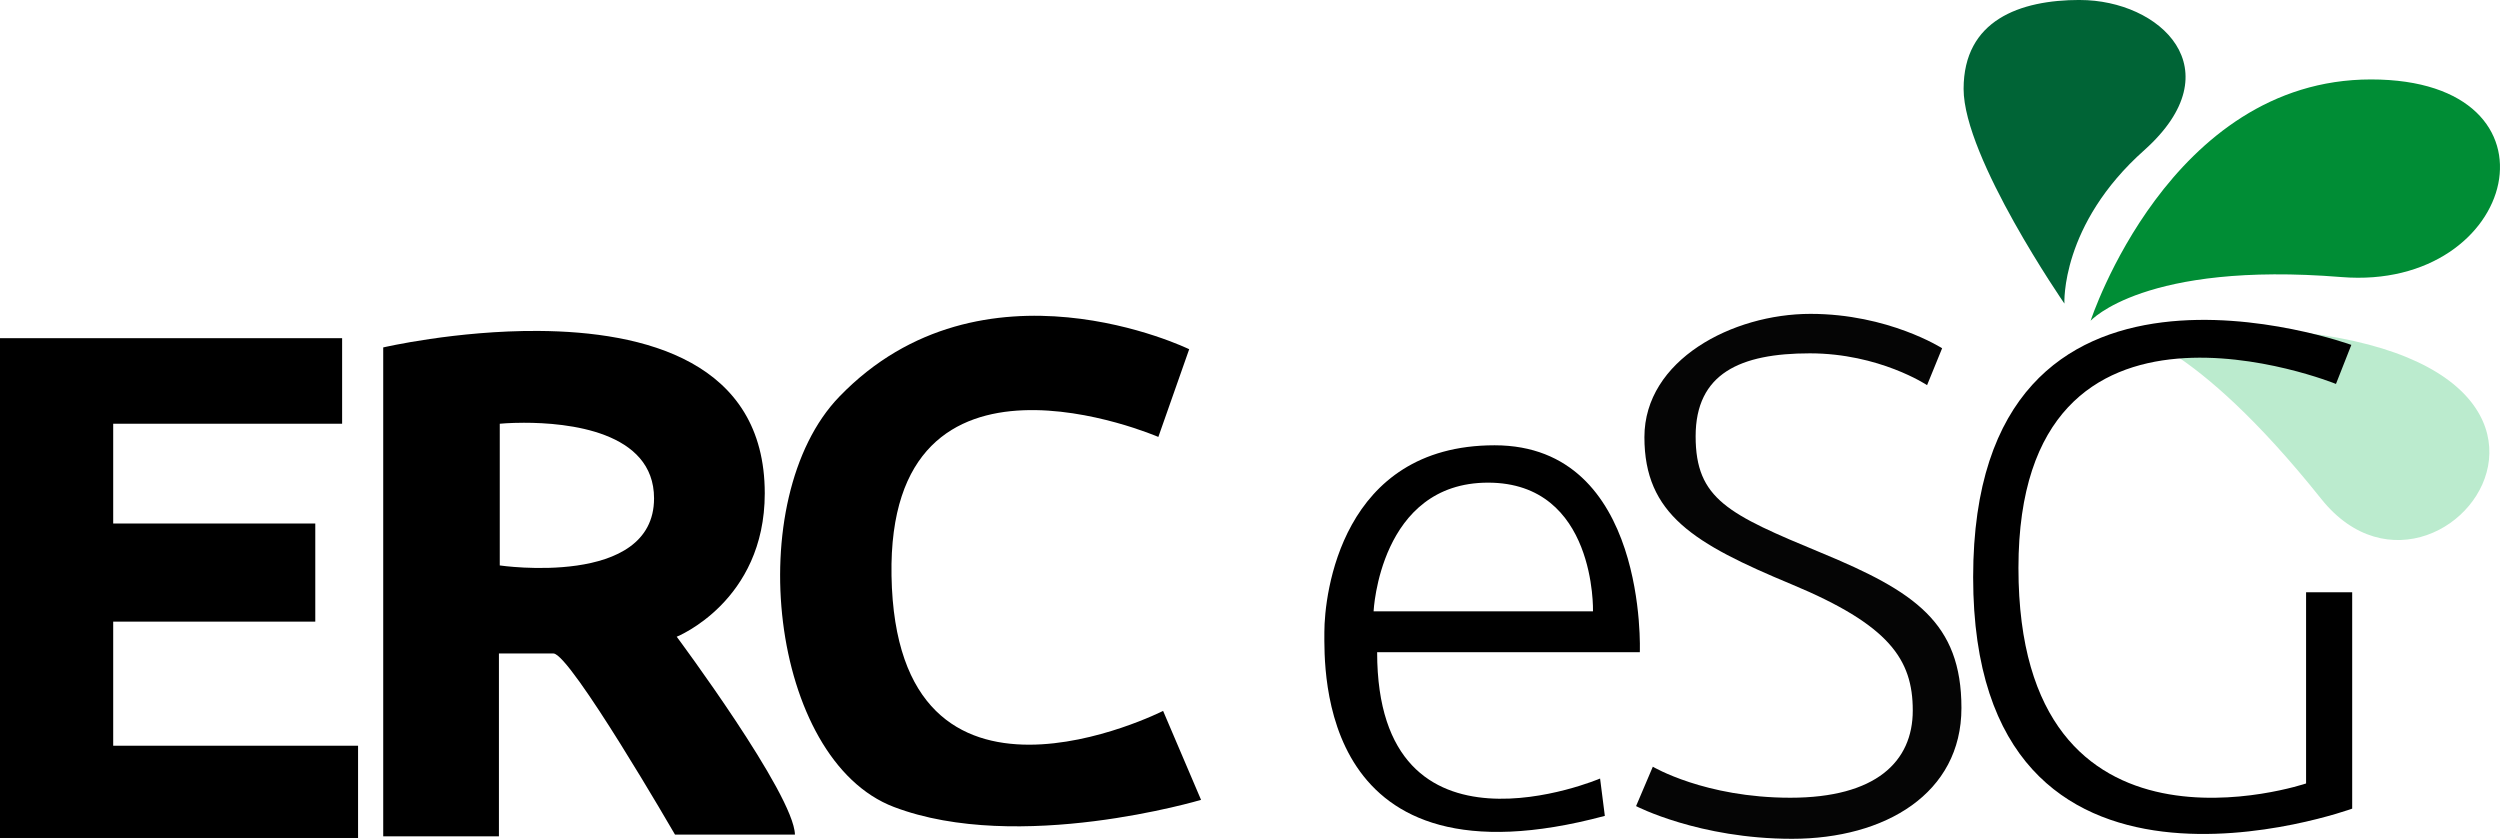
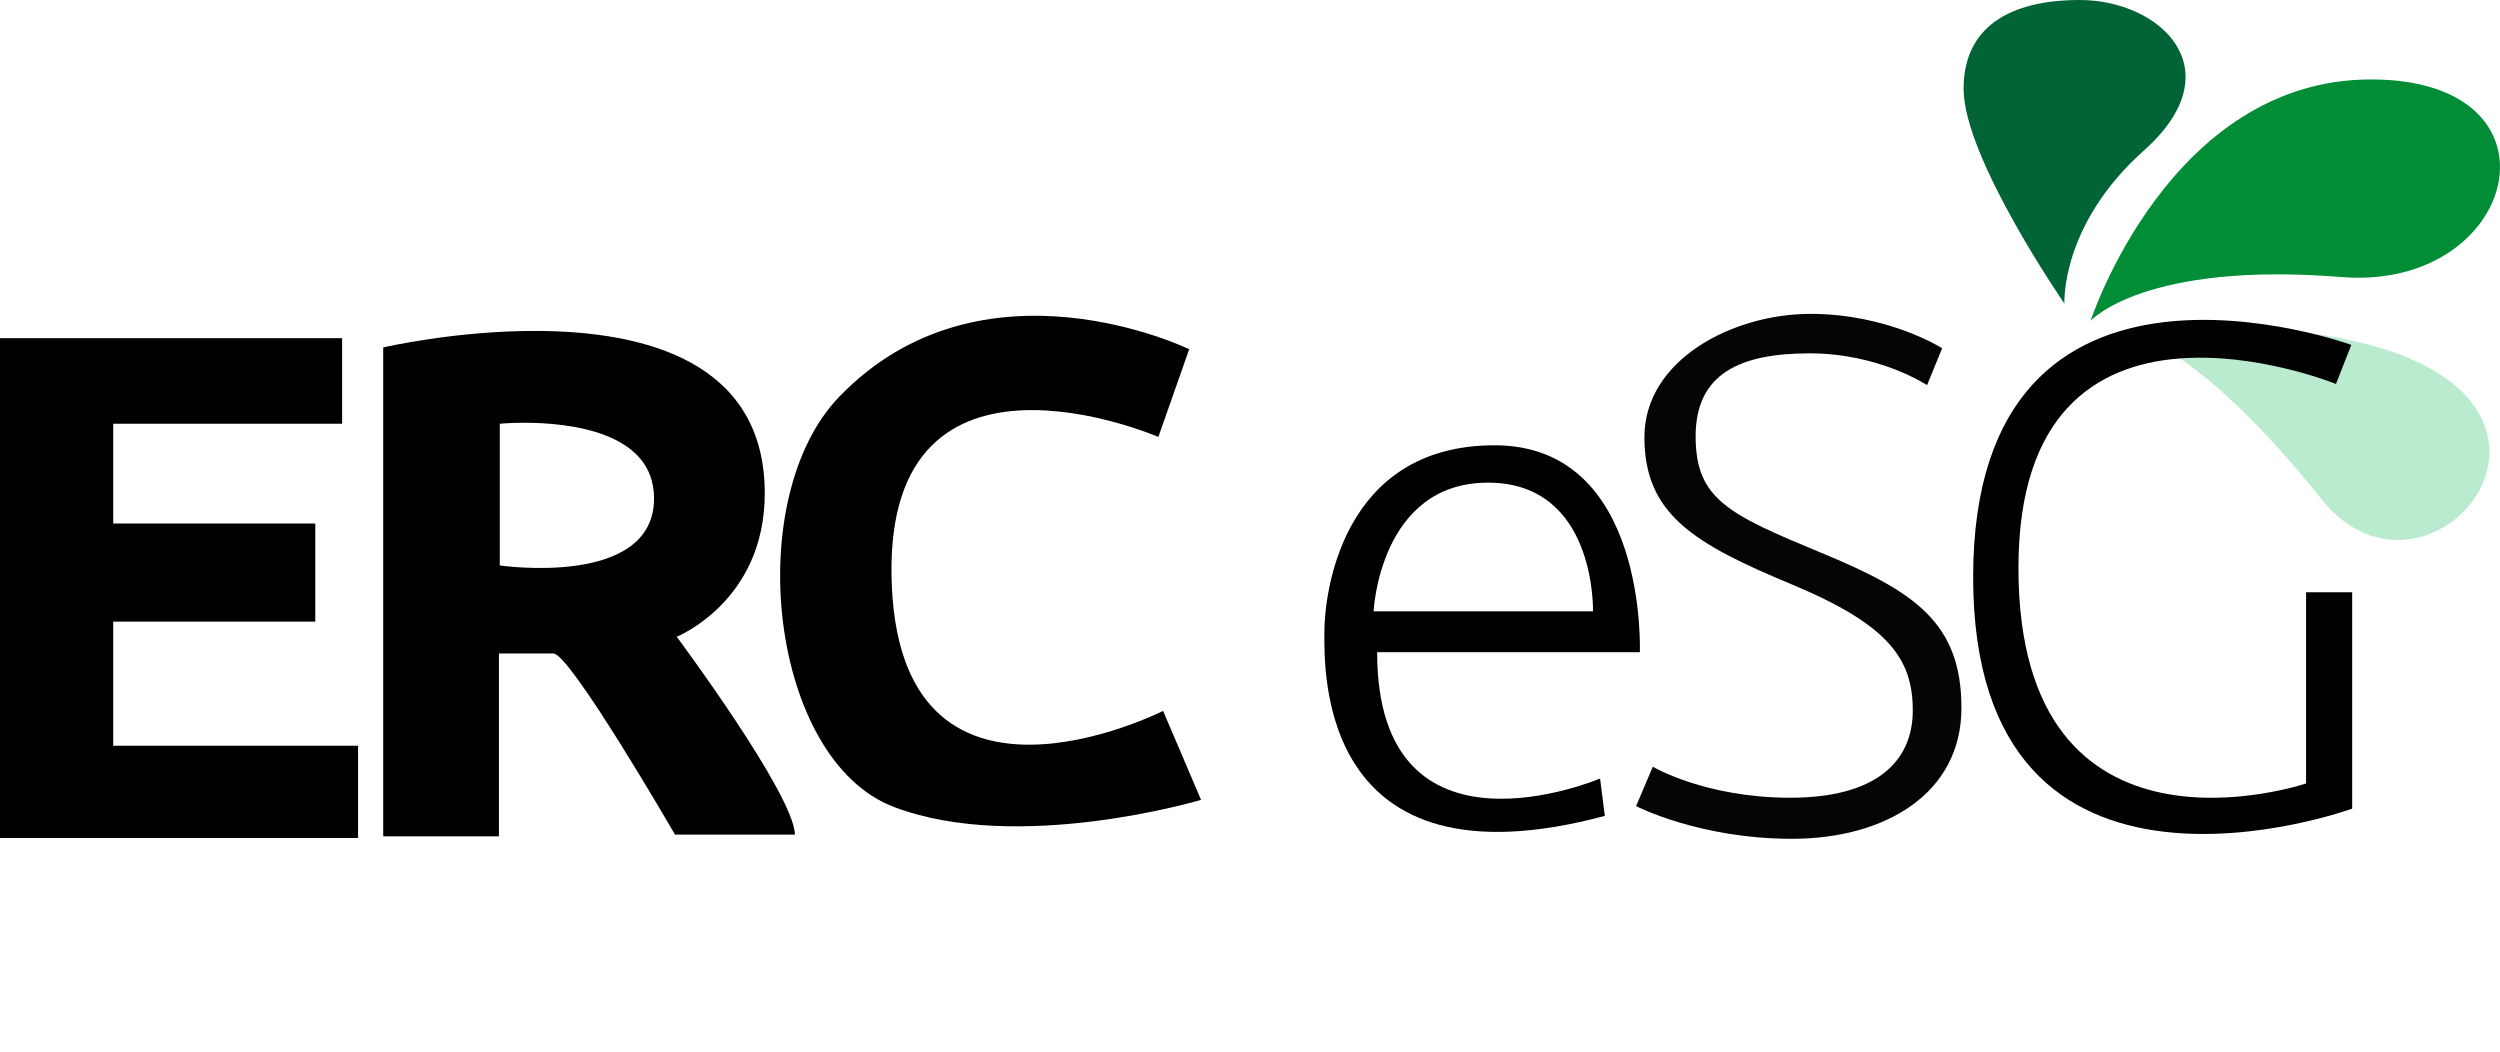
- <svg xmlns="http://www.w3.org/2000/svg" width="100%" version="1.1" viewBox="0 0 70.428 23.631">
-   <g transform="translate(-12.93 -51.192)" stroke-width="0">
-     <path d="m78.323 65.248c-3.644-4.565-5.583-4.735-5.583-4.735 16.398-1.189 9.227 9.3 5.583 4.735z" fill="#bbebce" />
-     <g>
-       <path d="m12.93 60.719v14.08h10.087v-2.599h-6.898v-3.496h5.693v-2.764h-5.693v-2.811h6.449v-2.41z" />
-       <path transform="matrix(.26458 0 0 .26458 12.788 50.774)" d="m57.863 36.816c-8.748-0.056-16.523 1.756-16.523 1.756v52.053h12.32v-19.465h5.805c1.786 0 12.945 19.287 12.945 19.287h12.768c-0.089-4.286-12.588-21.072-12.588-21.072s9.375-3.75 9.375-15.268c0-14.062-12.854-17.22-24.102-17.291zm-1.547 9.777c4.62-0.004 13.861 0.884 13.861 8.049 0 9.554-16.428 7.143-16.428 7.143v-15.088s1.026-0.102 2.566-0.104z" />
-       <path d="m46.431 61.03s-5.827-2.838-9.856 1.336c-2.773 2.873-1.971 10.223 1.537 11.559 3.508 1.336 8.653-0.2 8.653-0.2l-1.069-2.506s-7.52 3.808-7.651-3.809c-0.124-7.215 7.517-3.909 7.517-3.909z" />
-       <path transform="matrix(.26458 0 0 .26458 12.788 50.774)" d="m159.67 48.992c-16.352 0-18.121 15.909-18.121 19.887 0 3.978-0.748 27.775 29.863 19.572l-0.506-3.977s-23.738 10.1-23.738-13.449h27.969s0.885-22.033-15.467-22.033zm-0.695 3.978c11.554 0 11.176 13.699 11.176 13.699h-23.361s0.632-13.699 12.186-13.699z" />
+ <svg xmlns="http://www.w3.org/2000/svg" width="70.428" version="1.1" viewBox="0 0 70.428 29.631" id="svg26" height="29.631">
+   <defs id="defs30" />
+   <g transform="translate(-12.93,-51.192)" stroke-width="0" id="g24">
+     <path d="m 78.323,65.248 c -3.644,-4.565 -5.583,-4.735 -5.583,-4.735 16.398,-1.189 9.227,9.3 5.583,4.735 z" fill="#bbebce" id="path4" />
+     <g id="g14">
+       <path d="m 12.93,60.719 v 14.08 h 10.087 v -2.599 h -6.898 v -3.496 h 5.693 v -2.764 h -5.693 v -2.811 h 6.449 v -2.41 z" id="path6" />
+       <path transform="matrix(0.26458,0,0,0.26458,12.788,50.774)" d="M 57.863,36.816 C 49.115,36.76 41.34,38.572 41.34,38.572 v 52.053 h 12.32 v -19.465 h 5.805 c 1.786,0 12.945,19.287 12.945,19.287 h 12.768 c -0.089,-4.286 -12.588,-21.072 -12.588,-21.072 0,0 9.375,-3.75 9.375,-15.268 0,-14.062 -12.854,-17.22 -24.102,-17.291 z m -1.547,9.777 c 4.62,-0.004 13.861,0.884 13.861,8.049 0,9.554 -16.428,7.143 -16.428,7.143 v -15.088 c 0,0 1.026,-0.102 2.566,-0.104 z" id="path8" />
+       <path d="m 46.431,61.03 c 0,0 -5.827,-2.838 -9.856,1.336 -2.773,2.873 -1.971,10.223 1.537,11.559 3.508,1.336 8.653,-0.2 8.653,-0.2 l -1.069,-2.506 c 0,0 -7.52,3.808 -7.651,-3.809 -0.124,-7.215 7.517,-3.909 7.517,-3.909 z" id="path10" />
+       <path transform="matrix(0.26458,0,0,0.26458,12.788,50.774)" d="m 159.67,48.992 c -16.352,0 -18.121,15.909 -18.121,19.887 0,3.978 -0.748,27.775 29.863,19.572 l -0.506,-3.977 c 0,0 -23.738,10.1 -23.738,-13.449 h 27.969 c 0,0 0.885,-22.033 -15.467,-22.033 z m -0.695,3.978 c 11.554,0 11.176,13.699 11.176,13.699 h -23.361 c 0,0 0.632,-13.699 12.186,-13.699 z" id="path12" />
    </g>
-     <path d="m67.642 61.003s-1.512-0.969-3.709-0.969-4.678 1.299-4.678 3.473 1.394 3 4.146 4.146c2.752 1.146 3.414 2.114 3.414 3.555 0 1.441-1.039 2.457-3.449 2.457-2.41 0-3.874-0.874-3.874-0.874l-0.472 1.11s1.772 0.921 4.394 0.921c2.622 0 4.772-1.276 4.772-3.685s-1.323-3.284-3.945-4.37c-2.622-1.087-3.543-1.512-3.543-3.284 0-1.772 1.258-2.337 3.216-2.337s3.304 0.896 3.304 0.896z" fill="#050505" />
-     <path d="m78.737 62.008s-8.945-3.627-8.945 5.184c0 8.812 8.103 6.071 8.103 6.071v-5.386h1.299v6.095s-10.678 3.898-10.678-6.52 10.654-6.544 10.654-6.544z" />
-     <path d="m71.521 51.192c2.262 0 4.356 1.952 1.821 4.226-2.372 2.105-2.255 4.326-2.255 4.326s-2.84-4.109-2.84-6.047c0-1.938 1.587-2.506 3.274-2.506z" fill="#006436" />
-     <path d="m71.825 60.229s2.217-6.799 7.897-6.799 4.166 5.971-0.832 5.567c-5.553-0.449-7.065 1.232-7.065 1.232z" fill="#008d35" />
+     <path d="m 67.642,61.003 c 0,0 -1.512,-0.969 -3.709,-0.969 -2.197,0 -4.678,1.299 -4.678,3.473 0,2.173 1.394,3 4.146,4.146 2.752,1.146 3.414,2.114 3.414,3.555 0,1.441 -1.039,2.457 -3.449,2.457 -2.41,0 -3.874,-0.874 -3.874,-0.874 l -0.472,1.11 c 0,0 1.772,0.921 4.394,0.921 2.622,0 4.772,-1.276 4.772,-3.685 0,-2.41 -1.323,-3.284 -3.945,-4.37 -2.622,-1.087 -3.543,-1.512 -3.543,-3.284 0,-1.772 1.258,-2.337 3.216,-2.337 1.958,0 3.304,0.896 3.304,0.896 z" fill="#050505" id="path16" />
+     <path d="m 78.737,62.008 c 0,0 -8.945,-3.627 -8.945,5.184 0,8.812 8.103,6.071 8.103,6.071 v -5.386 h 1.299 v 6.095 c 0,0 -10.678,3.898 -10.678,-6.52 0,-10.418 10.654,-6.544 10.654,-6.544 z" id="path18" />
+     <path d="m 71.521,51.192 c 2.262,0 4.356,1.952 1.821,4.226 -2.372,2.105 -2.255,4.326 -2.255,4.326 0,0 -2.84,-4.109 -2.84,-6.047 0,-1.938 1.587,-2.506 3.274,-2.506 z" fill="#006436" id="path20" />
+     <path d="m 71.825,60.229 c 0,0 2.217,-6.799 7.897,-6.799 5.679,0 4.166,5.971 -0.832,5.567 -5.553,-0.449 -7.065,1.232 -7.065,1.232 z" fill="#008d35" id="path22" />
  </g>
</svg>
